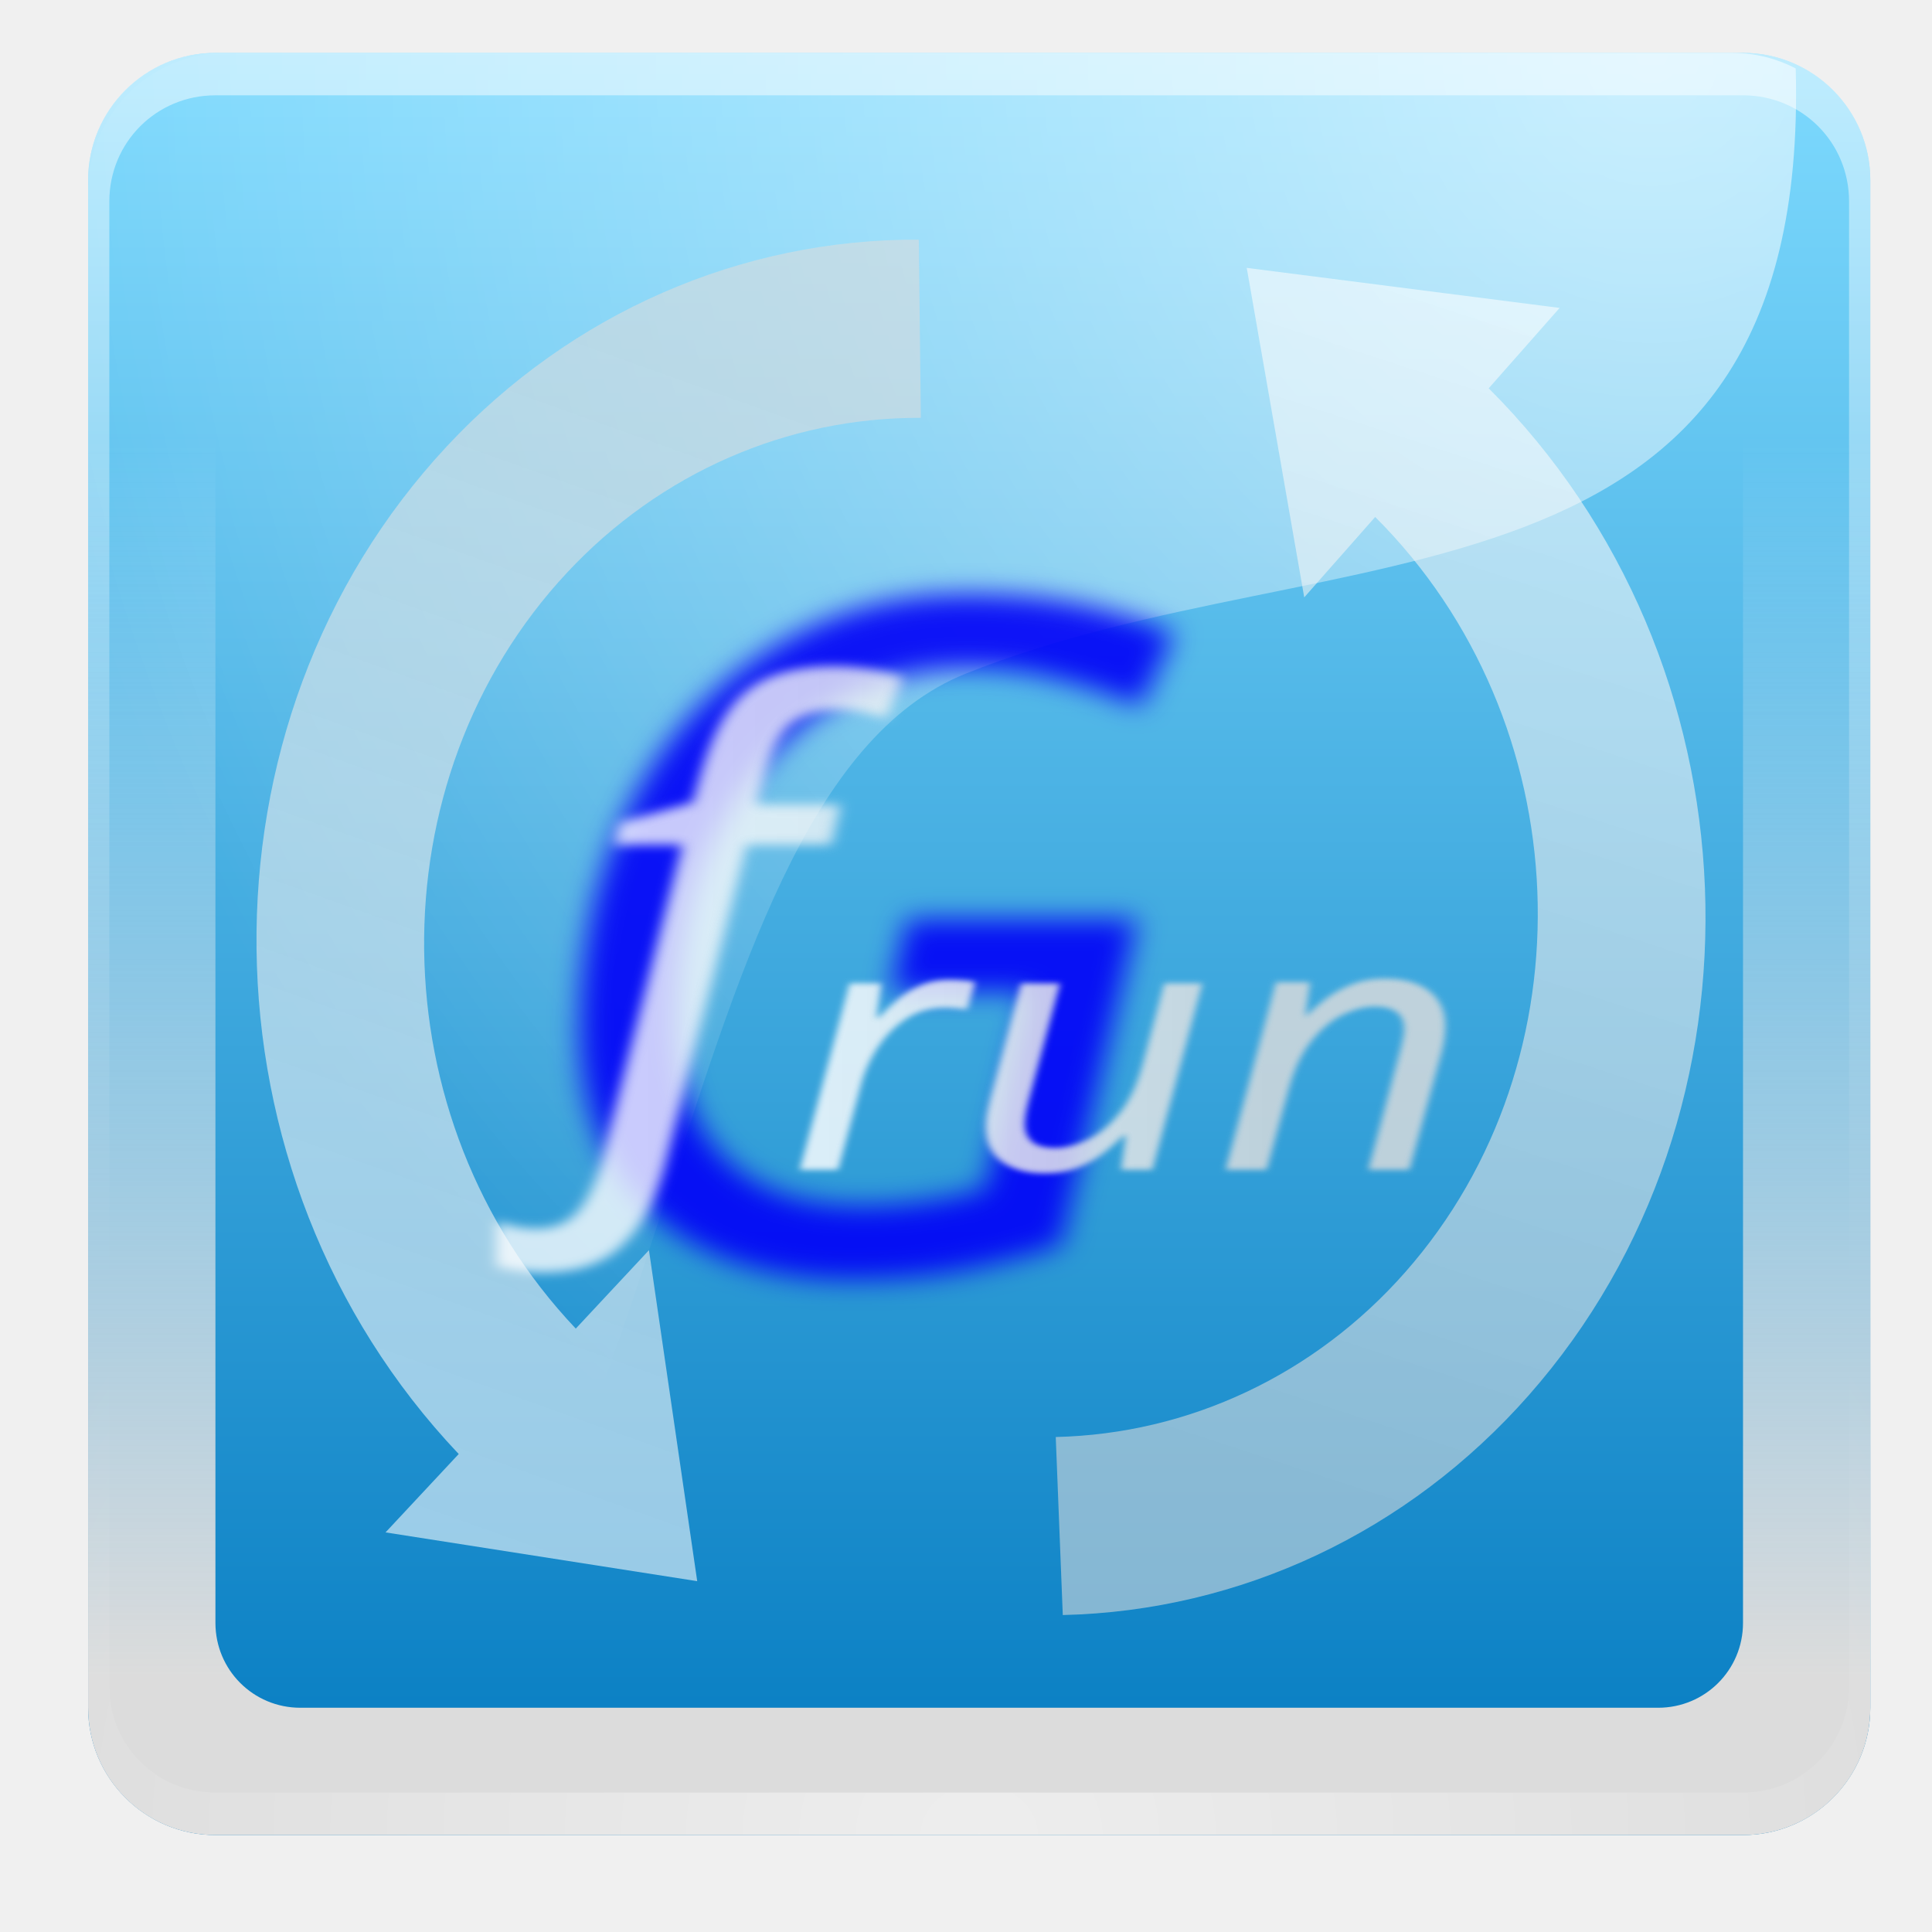
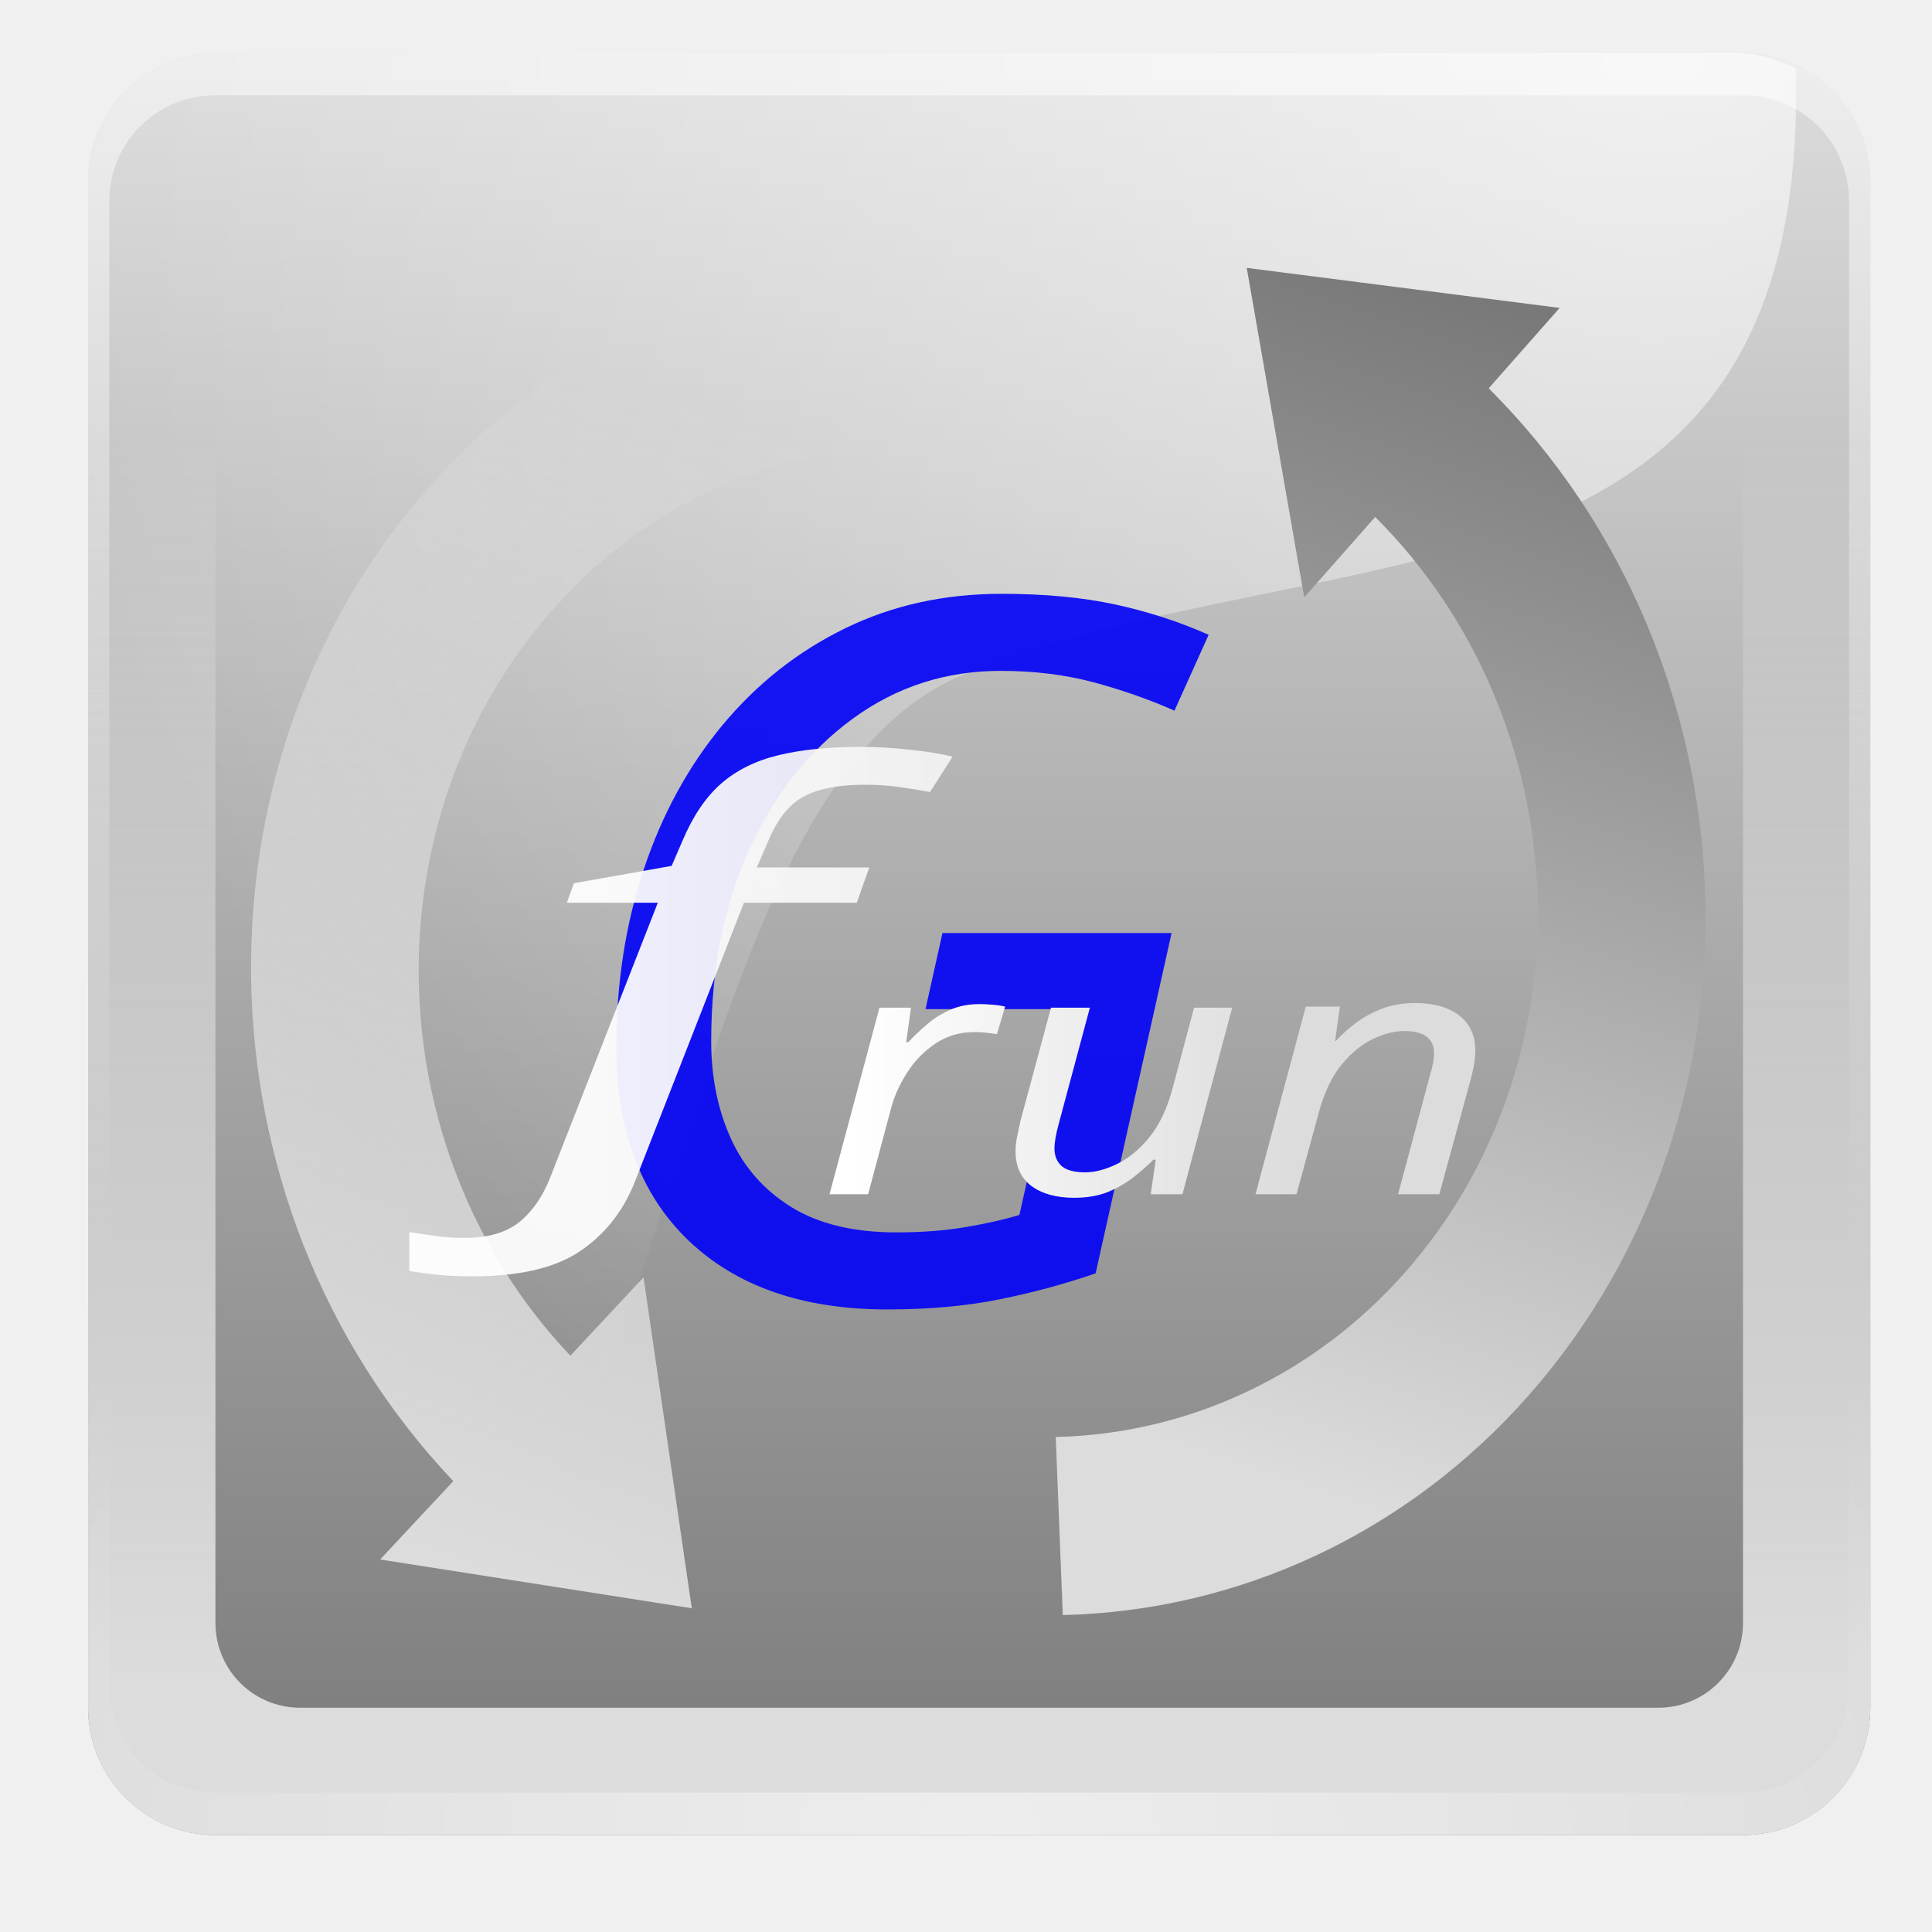
<svg xmlns="http://www.w3.org/2000/svg" xmlns:xlink="http://www.w3.org/1999/xlink" width="128" height="128" id="svg2408" version="1.0">
  <defs id="defs2410">
-     <linearGradient id="linearGradient3656">
-       <stop style="stop-color:#0b70aa;stop-opacity:1;" offset="0" id="stop3658" />
-       <stop style="stop-color:#0b70aa;stop-opacity:0;" offset="1" id="stop3660" />
-     </linearGradient>
    <linearGradient id="ButtonShadow" gradientTransform="scale(1.005865,0.994169)" x1="45.448" y1="92.54" x2="45.448" y2="7.017" gradientUnits="userSpaceOnUse">
      <stop style="stop-color:#000000;stop-opacity:1;" offset="0" id="stop3750" />
      <stop style="stop-color:#000000;stop-opacity:0.588;" offset="1" id="stop3752" />
    </linearGradient>
    <linearGradient id="linearGradient3737">
      <stop style="stop-color:#ffffff;stop-opacity:1;" offset="0" id="stop3739" />
      <stop style="stop-color:#ffffff;stop-opacity:0;" offset="1" id="stop3741" />
    </linearGradient>
-     <linearGradient id="linearGradient3700">
-       <stop style="stop-color:#2276c5;stop-opacity:1;" offset="0" id="stop3702" />
-       <stop style="stop-color:#68baf4;stop-opacity:1;" offset="1" id="stop3704" />
-     </linearGradient>
-     <linearGradient xlink:href="#linearGradient3700" id="linearGradient3706" x1="48" y1="90" x2="48" y2="5.988" gradientUnits="userSpaceOnUse" />
-     <linearGradient xlink:href="#linearGradient3737" id="linearGradient3743" x1="36.357" y1="6" x2="36.357" y2="63.893" gradientUnits="userSpaceOnUse" />
    <filter id="filter3174" color-interpolation-filters="sRGB">
      <feGaussianBlur stdDeviation="1.71" id="feGaussianBlur3176" />
    </filter>
    <linearGradient xlink:href="#linearGradient3737" id="linearGradient3188" gradientUnits="userSpaceOnUse" x1="36.357" y1="6" x2="36.357" y2="63.893" gradientTransform="matrix(1.405628,0,0,1.405628,-2.594983,-36.93057)" />
    <filter id="filter3794" x="-0.192" width="1.384" y="-0.192" height="1.384" color-interpolation-filters="sRGB">
      <feGaussianBlur stdDeviation="5.28" id="feGaussianBlur3796" />
    </filter>
    <linearGradient xlink:href="#linearGradient3737" id="linearGradient3613" x1="48" y1="20.221" x2="48" y2="138.661" gradientUnits="userSpaceOnUse" />
    <radialGradient xlink:href="#linearGradient3737" id="radialGradient3619" cx="48" cy="90.172" fx="48" fy="90.172" r="42" gradientTransform="matrix(1.626751,0,0,1.399876,-13.20891,-36.65348)" gradientUnits="userSpaceOnUse" />
    <clipPath clipPathUnits="userSpaceOnUse" id="clipPath3613">
      <rect ry="6" rx="6" y="6" x="6" height="84" width="84" id="rect3615" style="fill:#ffffff;fill-opacity:1;fill-rule:nonzero;stroke:none" />
    </clipPath>
-     <linearGradient xlink:href="#ButtonColor" id="linearGradient3617" gradientUnits="userSpaceOnUse" x1="48" y1="90" x2="48" y2="5.988" gradientTransform="matrix(1.405628,0,0,1.405628,-2.594983,-36.93057)" />
-     <linearGradient id="ButtonColor" x1="58.65" y1="122" x2="58.65" y2="5.425" gradientUnits="userSpaceOnUse" gradientTransform="matrix(1.017241,0,0,1.017241,-1.103448,-1.103448)">
-       <stop style="stop-color:#037ac0;stop-opacity:1" offset="0" id="stop3189" />
-       <stop style="stop-color:#7edafe;stop-opacity:1" offset="1" id="stop3191" />
-     </linearGradient>
-     <linearGradient y2="5.425" x2="58.65" y1="122" x1="58.65" gradientTransform="matrix(1.017241,0,0,1.017241,-99.38916,-13.56773)" gradientUnits="userSpaceOnUse" id="linearGradient2869" xlink:href="#ButtonColor" />
-     <radialGradient xlink:href="#linearGradient3267" id="radialGradient3275" cx="108.539" cy="7.457" fx="108.539" fy="7.457" r="56.543" gradientTransform="matrix(-1.925038,1.6581164e-8,-1.7549413e-8,-2.037449,317.4817,20.1935)" gradientUnits="userSpaceOnUse" />
+     <linearGradient xlink:href="#linearGradient3282" id="linearGradient3617" gradientUnits="userSpaceOnUse" x1="48" y1="90" x2="48" y2="5.988" gradientTransform="matrix(1.405628,0,0,1.405628,-2.594983,-36.93057)" />
    <linearGradient id="linearGradient3267">
      <stop style="stop-color:#ffffff;stop-opacity:1;" offset="0" id="stop3269" />
      <stop style="stop-color:#ffffff;stop-opacity:0;" offset="1" id="stop3271" />
    </linearGradient>
    <radialGradient r="56.543" fy="7.457" fx="108.539" cy="7.457" cx="108.539" gradientTransform="matrix(-1.926225,1.6591387e-8,-1.7560233e-8,-2.038706,318.5131,-13.29394)" gradientUnits="userSpaceOnUse" id="radialGradient2888" xlink:href="#linearGradient3267" />
-     <linearGradient xlink:href="#linearGradient3282" id="linearGradient3288" x1="49.848" y1="13.928" x2="49.848" y2="123.387" gradientUnits="userSpaceOnUse" gradientTransform="translate(4.75,0)" />
    <linearGradient id="linearGradient3282">
-       <stop style="stop-color:#ffffff;stop-opacity:1;" offset="0" id="stop3284" />
+       <stop style="stop-color:#797979;stop-opacity:1;" offset="0" id="stop3284" />
      <stop style="stop-color:#dcdcdc;stop-opacity:1;" offset="1" id="stop3286" />
    </linearGradient>
-     <linearGradient xlink:href="#linearGradient3305" id="linearGradient3303" x1="64" y1="106.009" x2="64" y2="15.97" gradientUnits="userSpaceOnUse" />
    <linearGradient id="linearGradient3305">
      <stop id="stop3307" offset="0" style="stop-color:#dcdcdc;stop-opacity:1;" />
      <stop id="stop3309" offset="1" style="stop-color:#ffffff;stop-opacity:0;" />
    </linearGradient>
-     <linearGradient gradientTransform="translate(-68.46429,-19.07143)" y2="15.97" x2="64" y1="106.009" x1="64" gradientUnits="userSpaceOnUse" id="linearGradient2926" xlink:href="#linearGradient3305" />
    <linearGradient xlink:href="#linearGradient3305" id="linearGradient3699" x1="76.357" y1="82.5" x2="76.357" y2="24.07" gradientUnits="userSpaceOnUse" gradientTransform="matrix(1.405628,0,0,1.405628,-2.594983,-36.93057)" />
-     <filter id="filter3642" x="-0.152" width="1.303" y="-0.099" height="1.199" color-interpolation-filters="sRGB">
-       <feGaussianBlur stdDeviation="2.896" id="feGaussianBlur3644" />
-     </filter>
-     <linearGradient xlink:href="#ButtonColor" id="linearGradient3648" gradientUnits="userSpaceOnUse" x1="48" y1="90" x2="48" y2="5.988" gradientTransform="translate(0,20)" />
-     <clipPath clipPathUnits="userSpaceOnUse" id="clipPath3650">
-       <rect ry="6" rx="6" y="26" x="6" height="84" width="84" id="rect3652" style="fill:url(#linearGradient3654);fill-opacity:1;fill-rule:nonzero;stroke:none" />
-     </clipPath>
-     <linearGradient xlink:href="#ButtonColor" id="linearGradient3654" gradientUnits="userSpaceOnUse" gradientTransform="translate(0,20)" x1="48" y1="90" x2="48" y2="5.988" />
-     <linearGradient xlink:href="#linearGradient3656" id="linearGradient3662" x1="22.406" y1="36.601" x2="57.689" y2="103.029" gradientUnits="userSpaceOnUse" />
-     <linearGradient y2="90.239" x2="32.251" y1="6.132" x1="32.251" gradientTransform="matrix(1.02381,0,0,1.011905,-1.142857,-98.07143)" gradientUnits="userSpaceOnUse" id="linearGradient3026" xlink:href="#ButtonShadow-0" />
    <linearGradient id="ButtonShadow-0" gradientTransform="matrix(1.005865,0,0,0.994169,100,0)" x1="45.448" y1="92.54" x2="45.448" y2="7.017" gradientUnits="userSpaceOnUse">
      <stop style="stop-color:#000000;stop-opacity:1;" offset="0" id="stop3750-8" />
      <stop style="stop-color:#000000;stop-opacity:0.588;" offset="1" id="stop3752-5" />
    </linearGradient>
    <linearGradient xlink:href="#ButtonShadow-0" id="linearGradient3780" gradientUnits="userSpaceOnUse" gradientTransform="matrix(1.02381,0,0,1.011905,-1.142857,-98.07143)" x1="32.251" y1="6.132" x2="32.251" y2="90.239" />
-     <linearGradient id="linearGradient3027" gradientTransform="matrix(1.005865,0,0,0.994169,100,0)" x1="45.448" y1="92.54" x2="45.448" y2="7.017" gradientUnits="userSpaceOnUse">
-       <stop style="stop-color:#000000;stop-opacity:1;" offset="0" id="stop3029" />
-       <stop style="stop-color:#000000;stop-opacity:0.588;" offset="1" id="stop3031" />
-     </linearGradient>
    <linearGradient xlink:href="#ButtonShadow-0" id="linearGradient3772" gradientUnits="userSpaceOnUse" gradientTransform="matrix(1.02381,0,0,1.011905,-1.142857,-98.07143)" x1="32.251" y1="6.132" x2="32.251" y2="90.239" />
-     <linearGradient id="linearGradient3034" gradientTransform="matrix(1.005865,0,0,0.994169,100,0)" x1="45.448" y1="92.54" x2="45.448" y2="7.017" gradientUnits="userSpaceOnUse">
-       <stop style="stop-color:#000000;stop-opacity:1;" offset="0" id="stop3036" />
-       <stop style="stop-color:#000000;stop-opacity:0.588;" offset="1" id="stop3038" />
-     </linearGradient>
    <linearGradient xlink:href="#ButtonShadow-0" id="linearGradient3725" gradientUnits="userSpaceOnUse" gradientTransform="matrix(1.439095,0,0,1.422362,-4.201415,-100.9214)" x1="32.251" y1="6.132" x2="32.251" y2="90.239" />
-     <linearGradient id="linearGradient3041" gradientTransform="matrix(1.005865,0,0,0.994169,100,0)" x1="45.448" y1="92.54" x2="45.448" y2="7.017" gradientUnits="userSpaceOnUse">
-       <stop style="stop-color:#000000;stop-opacity:1;" offset="0" id="stop3043" />
-       <stop style="stop-color:#000000;stop-opacity:0.588;" offset="1" id="stop3045" />
-     </linearGradient>
    <linearGradient xlink:href="#ButtonShadow-0" id="linearGradient3721" gradientUnits="userSpaceOnUse" gradientTransform="matrix(1.405628,0,0,1.405628,-2.594983,-99.41534)" x1="32.251" y1="6.132" x2="32.251" y2="90.239" />
-     <linearGradient id="linearGradient3048" gradientTransform="matrix(1.005865,0,0,0.994169,100,0)" x1="45.448" y1="92.54" x2="45.448" y2="7.017" gradientUnits="userSpaceOnUse">
-       <stop style="stop-color:#000000;stop-opacity:1;" offset="0" id="stop3050" />
-       <stop style="stop-color:#000000;stop-opacity:0.588;" offset="1" id="stop3052" />
-     </linearGradient>
    <linearGradient y2="90.239" x2="32.251" y1="6.132" x1="32.251" gradientTransform="matrix(1.02381,0,0,1.011905,-1.142857,-98.07143)" gradientUnits="userSpaceOnUse" id="linearGradient3059" xlink:href="#ButtonShadow-0" />
-     <linearGradient xlink:href="#linearGradient3656" id="linearGradient3713" gradientUnits="userSpaceOnUse" x1="22.406" y1="36.601" x2="57.689" y2="103.029" />
-     <linearGradient xlink:href="#linearGradient3656" id="linearGradient3722" gradientUnits="userSpaceOnUse" x1="22.406" y1="36.601" x2="57.689" y2="103.029" />
-     <linearGradient xlink:href="#linearGradient3656" id="linearGradient3726" gradientUnits="userSpaceOnUse" x1="22.406" y1="36.601" x2="57.689" y2="103.029" />
-     <linearGradient xlink:href="#linearGradient3656" id="linearGradient3729" gradientUnits="userSpaceOnUse" x1="22.406" y1="36.601" x2="57.689" y2="103.029" />
-     <linearGradient xlink:href="#linearGradient3656" id="linearGradient3736" gradientUnits="userSpaceOnUse" gradientTransform="translate(0,-20)" x1="22.406" y1="36.601" x2="57.689" y2="103.029" />
-     <linearGradient xlink:href="#linearGradient3892" id="linearGradient3898" x1="80" y1="40" x2="32" y2="64" gradientUnits="userSpaceOnUse" gradientTransform="matrix(0.9184055,-0.7047174,0.7047174,0.9184055,-29.9099,37.74297)" />
-     <linearGradient id="linearGradient3892">
-       <stop style="stop-color:#000000;stop-opacity:1;" offset="0" id="stop3894" />
-       <stop style="stop-color:#000000;stop-opacity:0;" offset="1" id="stop3896" />
-     </linearGradient>
-     <linearGradient xlink:href="#linearGradient3282" id="linearGradient3902" gradientUnits="userSpaceOnUse" x1="80" y1="40" x2="32" y2="64" gradientTransform="matrix(-0.9695245,1.038638,-0.9935588,-1.04825,155.6437,31.55662)" />
+     <linearGradient xlink:href="#linearGradient3305" id="linearGradient3902" gradientUnits="userSpaceOnUse" x1="80" y1="40" x2="32" y2="64" gradientTransform="matrix(-0.9695245,1.038638,-0.9935588,-1.04825,155.2844,33.35303)" />
    <linearGradient y2="64" x2="32" y1="40" x1="80" gradientTransform="matrix(0.9400897,-1.065354,1.022494,1.020045,-25.65667,29.99344)" gradientUnits="userSpaceOnUse" id="linearGradient3104" xlink:href="#linearGradient3282" />
-     <linearGradient xlink:href="#linearGradient3282" id="linearGradient5338" x1="29.461" y1="41.257" x2="58.045" y2="41.257" gradientUnits="userSpaceOnUse" />
-     <linearGradient xlink:href="#linearGradient3282-9" id="linearGradient5338-1" x1="29.461" y1="41.257" x2="58.045" y2="41.257" gradientUnits="userSpaceOnUse" />
-     <linearGradient id="linearGradient3282-9">
-       <stop style="stop-color:#ffffff;stop-opacity:1;" offset="0" id="stop3284-2" />
-       <stop style="stop-color:#dcdcdc;stop-opacity:1;" offset="1" id="stop3286-9" />
-     </linearGradient>
-     <filter color-interpolation-filters="sRGB" id="filter5372-0">
-       <feGaussianBlur stdDeviation="0.557" id="feGaussianBlur5374-1" />
-     </filter>
-     <linearGradient xlink:href="#linearGradient3282-9" id="linearGradient5480" x1="29.461" y1="41.257" x2="58.045" y2="41.257" gradientUnits="userSpaceOnUse" />
-     <linearGradient id="linearGradient5482">
-       <stop style="stop-color:#ffffff;stop-opacity:1;" offset="0" id="stop5484" />
-       <stop style="stop-color:#dcdcdc;stop-opacity:1;" offset="1" id="stop5486" />
-     </linearGradient>
-     <linearGradient y2="41.257" x2="58.045" y1="41.257" x1="29.461" gradientUnits="userSpaceOnUse" id="linearGradient5490" xlink:href="#linearGradient3282-9" />
-     <linearGradient xlink:href="#linearGradient3282-7" id="linearGradient5338-0" x1="29.461" y1="41.257" x2="58.045" y2="41.257" gradientUnits="userSpaceOnUse" />
    <linearGradient id="linearGradient3282-7">
      <stop style="stop-color:#ffffff;stop-opacity:1;" offset="0" id="stop3284-0" />
      <stop style="stop-color:#dcdcdc;stop-opacity:1;" offset="1" id="stop3286-3" />
    </linearGradient>
-     <linearGradient xlink:href="#linearGradient3282-7" id="linearGradient5539" x1="29.461" y1="41.257" x2="58.045" y2="41.257" gradientUnits="userSpaceOnUse" />
-     <linearGradient id="linearGradient5541">
-       <stop style="stop-color:#ffffff;stop-opacity:1;" offset="0" id="stop5543" />
-       <stop style="stop-color:#dcdcdc;stop-opacity:1;" offset="1" id="stop5545" />
-     </linearGradient>
-     <linearGradient y2="41.257" x2="58.045" y1="41.257" x1="29.461" gradientUnits="userSpaceOnUse" id="linearGradient5549" xlink:href="#linearGradient3282-7" />
-     <filter id="filter5666" color-interpolation-filters="sRGB">
-       <feGaussianBlur stdDeviation="0.393" id="feGaussianBlur5668" />
-     </filter>
-     <filter id="filter5702" color-interpolation-filters="sRGB">
-       <feGaussianBlur stdDeviation="0.246" id="feGaussianBlur5704" />
-     </filter>
-     <linearGradient y2="41.257" x2="58.045" y1="41.257" x1="29.461" gradientUnits="userSpaceOnUse" id="linearGradient5549-7" xlink:href="#linearGradient3282-7-1" />
+     <linearGradient y2="41.257" x2="58.045" y1="41.257" x1="29.461" gradientUnits="userSpaceOnUse" id="linearGradient5549" xlink:href="#linearGradient3282-7" gradientTransform="matrix(1.694593,0,0,1.694593,-20.89195,-22.18964)" />
    <linearGradient id="linearGradient3282-7-1">
      <stop style="stop-color:#ffffff;stop-opacity:1;" offset="0" id="stop3284-0-0" />
      <stop style="stop-color:#dcdcdc;stop-opacity:1;" offset="1" id="stop3286-3-9" />
    </linearGradient>
-     <filter color-interpolation-filters="sRGB" id="filter5702-5">
-       <feGaussianBlur stdDeviation="0.246" id="feGaussianBlur5704-9" />
-     </filter>
-     <linearGradient y2="41.257" x2="58.045" y1="41.257" x1="29.461" gradientUnits="userSpaceOnUse" id="linearGradient5722" xlink:href="#linearGradient3282-7-1" />
-     <linearGradient id="linearGradient5724">
-       <stop style="stop-color:#ffffff;stop-opacity:1;" offset="0" id="stop5726" />
-       <stop style="stop-color:#dcdcdc;stop-opacity:1;" offset="1" id="stop5728" />
-     </linearGradient>
-     <linearGradient y2="41.257" x2="58.045" y1="41.257" x1="29.461" gradientUnits="userSpaceOnUse" id="linearGradient5732" xlink:href="#linearGradient3282-7-1" />
+     <linearGradient y2="41.257" x2="58.045" y1="41.257" x1="29.461" gradientUnits="userSpaceOnUse" id="linearGradient5732" xlink:href="#linearGradient3282-7-1" gradientTransform="matrix(0.9208302,0,0,0.9208302,23.22794,8.061585)" />
  </defs>
  <g id="layer2" style="display:none" transform="translate(0,32)">
    <rect style="opacity:0.9;fill:url(#ButtonShadow);fill-opacity:1;fill-rule:nonzero;stroke:none;filter:url(#filter3174)" id="rect3745" width="86" height="85" x="5" y="7" rx="6" ry="6" />
  </g>
  <g id="layer3" style="display:none" transform="translate(0,32)">
    <path style="opacity:0.08;fill:url(#linearGradient3059);fill-opacity:1;fill-rule:nonzero;stroke:none;display:inline" id="path3786" d="m 12,-95.031 c -5.511,0 -10.031,4.52 -10.031,10.031 l 0,71 c 0,5.511 4.52,10.031 10.031,10.031 l 72,0 c 5.511,0 10.031,-4.52 10.031,-10.031 l 0,-71 c 0,-5.511 -4.52,-10.031 -10.031,-10.031 l -72,0 z" transform="matrix(1.405628,0,0,-1.405628,-2.594983,-36.93057)" />
    <path style="opacity:0.1;fill:url(#linearGradient3780);fill-opacity:1;fill-rule:nonzero;stroke:none;display:inline" id="path3778" d="m 12,-94.031 c -4.972,0 -9.031,4.06 -9.031,9.031 l 0,71 c 0,4.972 4.06,9.031 9.031,9.031 l 72,0 c 4.972,0 9.031,-4.06 9.031,-9.031 l 0,-71 c 0,-4.972 -4.06,-9.031 -9.031,-9.031 l -72,0 z" transform="matrix(1.405628,0,0,-1.405628,-2.594983,-36.93057)" />
    <path style="opacity:0.2;fill:url(#linearGradient3772);fill-opacity:1;fill-rule:nonzero;stroke:none;display:inline" id="path3770" d="m 12,-93 c -4.409,0 -8,3.591 -8,8 l 0,71 c 0,4.409 3.591,8 8,8 l 72,0 c 4.409,0 8,-3.591 8,-8 l 0,-71 c 0,-4.409 -3.591,-8 -8,-8 l -72,0 z" transform="matrix(1.405628,0,0,-1.405628,-2.594983,-36.93057)" />
    <rect style="opacity:0.3;fill:url(#linearGradient3725);fill-opacity:1;fill-rule:nonzero;stroke:none;display:inline" id="rect3723" width="120.884" height="119.478" x="4.433" y="-92.387" rx="9.839" ry="9.839" transform="scale(1,-1)" />
    <rect transform="scale(1,-1)" ry="8.434" rx="8.434" y="-90.982" x="5.839" height="118.073" width="118.073" id="rect3716" style="opacity:0.45;fill:url(#linearGradient3721);fill-opacity:1;fill-rule:nonzero;stroke:none;display:inline" />
  </g>
  <g id="layer1" style="display:inline" transform="translate(0,32)">
-     <rect style="fill:url(#linearGradient3617);fill-opacity:1;fill-rule:nonzero;stroke:none" id="rect2419" width="118.073" height="118.073" x="5.839" y="-28.497" rx="8.434" ry="8.434" />
+     <rect style="fill:url(#linearGradient3617);fill-opacity:1.0;fill-rule:nonzero;stroke:none" id="rect2419" width="118.073" height="118.073" x="5.839" y="-28.497" rx="8.434" ry="8.434" />
    <path style="opacity:0.5;fill:url(#linearGradient3188);fill-opacity:1;fill-rule:nonzero;stroke:none" d="m 14.273,-28.497 c -4.672,0 -8.434,3.761 -8.434,8.434 l 0,2.811 0,95.583 0,2.811 c 0,0.47 0.058,0.915 0.132,1.362 0.068,0.415 0.136,0.839 0.264,1.23 0.014,0.043 0.029,0.089 0.044,0.132 0.139,0.405 0.33,0.77 0.527,1.142 0.203,0.384 0.444,0.753 0.703,1.098 0.259,0.345 0.525,0.666 0.835,0.966 0.618,0.602 1.325,1.145 2.108,1.537 0.392,0.196 0.806,0.347 1.23,0.483 -0.36,-0.141 -0.684,-0.332 -1.01,-0.527 -0.01,-0.006 -0.034,0.006 -0.044,0 -0.045,-0.027 -0.088,-0.06 -0.132,-0.088 -0.169,-0.108 -0.325,-0.23 -0.483,-0.351 -0.149,-0.114 -0.3,-0.226 -0.439,-0.351 -0.25,-0.227 -0.488,-0.485 -0.703,-0.747 -0.151,-0.183 -0.307,-0.373 -0.439,-0.571 -0.035,-0.054 -0.054,-0.121 -0.088,-0.176 C 8.252,86.137 8.16,85.994 8.079,85.842 7.937,85.569 7.79,85.258 7.684,84.964 c -0.011,-0.031 -0.033,-0.057 -0.044,-0.088 C 7.595,84.747 7.589,84.613 7.552,84.481 7.509,84.331 7.453,84.195 7.42,84.041 7.318,83.561 7.244,83.06 7.244,82.548 l 0,-2.811 0,-95.583 0,-2.811 c 0,-3.91 3.118,-7.028 7.028,-7.028 l 2.811,0 95.583,0 2.811,0 c 3.91,0 7.028,3.118 7.028,7.028 l 0,2.811 0,95.583 0,2.811 c 0,0.512 -0.073,1.013 -0.176,1.493 -0.062,0.291 -0.124,0.559 -0.22,0.835 -0.011,0.031 -0.033,0.057 -0.044,0.088 -0.088,0.244 -0.195,0.516 -0.307,0.747 -0.058,0.116 -0.111,0.239 -0.176,0.351 -0.077,0.137 -0.178,0.265 -0.264,0.395 -0.132,0.198 -0.288,0.388 -0.439,0.571 -0.201,0.245 -0.426,0.488 -0.659,0.703 -0.016,0.014 -0.028,0.03 -0.044,0.044 -0.195,0.176 -0.401,0.33 -0.615,0.483 -0.144,0.103 -0.287,0.216 -0.439,0.307 -0.01,0.006 -0.034,-0.006 -0.044,0 -0.326,0.195 -0.65,0.386 -1.01,0.527 0.424,-0.136 0.838,-0.287 1.23,-0.483 0.783,-0.392 1.49,-0.936 2.108,-1.537 0.309,-0.301 0.575,-0.621 0.835,-0.966 0.259,-0.345 0.5,-0.714 0.703,-1.098 0.197,-0.373 0.388,-0.738 0.527,-1.142 0.015,-0.043 0.03,-0.088 0.044,-0.132 0.127,-0.391 0.195,-0.814 0.264,-1.23 0.074,-0.447 0.132,-0.891 0.132,-1.362 l 0,-2.811 0,-95.583 0,-2.811 c 0,-4.672 -3.761,-8.434 -8.434,-8.434 l -101.205,0 z" id="rect3728" />
    <path style="fill:url(#linearGradient3699);fill-opacity:1;fill-rule:nonzero;stroke:none" d="m 14.273,-28.497 c -4.672,0 -8.434,3.761 -8.434,8.434 l 0,101.205 c 0,4.672 3.761,8.434 8.434,8.434 l 101.205,0 c 4.672,0 8.434,-3.761 8.434,-8.434 l 0,-101.205 c 0,-4.672 -3.761,-8.434 -8.434,-8.434 l -101.205,0 z m 5.623,8.434 89.96,0 c 3.115,0 5.623,2.508 5.623,5.623 l 0,89.96 c 0,3.115 -2.508,5.623 -5.623,5.623 l -89.96,0 c -3.115,0 -5.623,-2.508 -5.623,-5.623 l 0,-89.96 c 0,-3.115 2.508,-5.623 5.623,-5.623 z" id="rect3668" />
    <path id="path3615" d="m 14.273,89.576 c -4.672,0 -8.434,-3.761 -8.434,-8.434 l 0,-2.811 0,-95.583 0,-2.811 c 0,-0.47 0.058,-0.915 0.132,-1.362 0.068,-0.415 0.136,-0.839 0.264,-1.23 0.014,-0.043 0.029,-0.089 0.044,-0.132 0.139,-0.404 0.33,-0.77 0.527,-1.142 0.203,-0.384 0.444,-0.753 0.703,-1.098 0.259,-0.345 0.525,-0.666 0.835,-0.966 0.618,-0.602 1.325,-1.145 2.108,-1.537 0.392,-0.196 0.806,-0.347 1.23,-0.483 -0.36,0.141 -0.684,0.332 -1.01,0.527 -0.01,0.006 -0.034,-0.006 -0.044,0 -0.045,0.027 -0.088,0.06 -0.132,0.088 -0.169,0.108 -0.325,0.23 -0.483,0.351 -0.149,0.114 -0.3,0.226 -0.439,0.351 -0.25,0.227 -0.488,0.485 -0.703,0.747 -0.151,0.183 -0.307,0.373 -0.439,0.571 -0.035,0.054 -0.054,0.121 -0.088,0.176 -0.091,0.145 -0.183,0.287 -0.264,0.439 -0.142,0.274 -0.289,0.584 -0.395,0.879 -0.011,0.031 -0.033,0.057 -0.044,0.088 -0.045,0.129 -0.05,0.263 -0.088,0.395 -0.043,0.15 -0.099,0.285 -0.132,0.439 -0.102,0.48 -0.176,0.981 -0.176,1.493 l 0,2.811 0,95.583 0,2.811 c 0,3.91 3.118,7.028 7.028,7.028 l 2.811,0 95.583,0 2.811,0 c 3.91,0 7.028,-3.118 7.028,-7.028 l 0,-2.811 0,-95.583 0,-2.811 c 0,-0.512 -0.073,-1.013 -0.176,-1.493 -0.062,-0.291 -0.124,-0.559 -0.22,-0.835 -0.011,-0.031 -0.033,-0.057 -0.044,-0.088 -0.088,-0.244 -0.195,-0.516 -0.307,-0.747 -0.058,-0.116 -0.111,-0.239 -0.176,-0.351 -0.077,-0.137 -0.178,-0.265 -0.264,-0.395 -0.132,-0.198 -0.288,-0.388 -0.439,-0.571 -0.201,-0.245 -0.426,-0.488 -0.659,-0.703 -0.016,-0.014 -0.028,-0.03 -0.044,-0.044 -0.195,-0.176 -0.401,-0.33 -0.615,-0.483 -0.144,-0.103 -0.287,-0.216 -0.439,-0.307 -0.01,-0.006 -0.034,0.006 -0.044,0 -0.326,-0.195 -0.65,-0.386 -1.01,-0.527 0.424,0.136 0.838,0.287 1.23,0.483 0.783,0.392 1.49,0.936 2.108,1.537 0.309,0.301 0.575,0.621 0.835,0.966 0.259,0.345 0.5,0.714 0.703,1.098 0.197,0.373 0.388,0.738 0.527,1.142 0.015,0.043 0.03,0.088 0.044,0.132 0.127,0.391 0.195,0.814 0.264,1.23 0.074,0.447 0.132,0.891 0.132,1.362 l 0,2.811 0,95.583 0,2.811 c 0,4.672 -3.761,8.434 -8.434,8.434 l -101.205,0 z" style="opacity:0.5;fill:url(#radialGradient3619);fill-opacity:1;fill-rule:nonzero;stroke:none" />
    <path style="opacity:0.6;fill:url(#radialGradient2888);fill-opacity:1;stroke:none;display:inline" d="m 15.001,-28.497 c -5.075,0 -9.162,4.087 -9.162,9.162 l 0,99.749 c 0,5.075 4.087,9.162 9.162,9.162 l 3.69,0 C 45.724,75.594 42.97,21.035 64,12.622 c 24.26,-9.705 55.976,-2.8 54.971,-40.087 -1.263,-0.655 -2.695,-1.032 -4.221,-1.032 l -99.749,0 z" id="path2491" />
-     <path style="opacity:0.57;color:#000000;fill:url(#linearGradient3104);fill-opacity:1;fill-rule:nonzero;stroke:none;stroke-width:1.5;marker:none;visibility:visible;display:inline;overflow:visible;enable-background:accumulate" d="m 82.6,-14.252 3.809,21.829 4.7,-5.327 C 104.662,15.771 105.548,38.179 93.087,52.3 87.103,59.081 78.779,63.001 69.946,63.205 L 70.412,75.001 C 82.19,74.729 93.289,69.502 101.267,60.46 117.881,41.632 116.701,11.755 98.63,-6.273 l 4.7,-5.327 -20.731,-2.652 z" id="path3884" />
-     <path id="path3900" d="M 46.192,72.756 42.995,50.829 38.147,56.023 C 24.978,42.128 24.719,19.704 37.57,5.937 43.741,-0.674 52.172,-4.36 61.008,-4.317 L 60.872,-16.121 C 49.091,-16.178 37.85,-11.264 29.622,-2.449 12.487,15.907 12.832,45.806 30.391,64.332 l -4.848,5.193 20.648,3.231 z" style="opacity:0.57;color:#000000;fill:url(#linearGradient3902);fill-opacity:1;fill-rule:nonzero;stroke:none;stroke-width:1.5;marker:none;visibility:visible;display:inline;overflow:visible;enable-background:accumulate" />
-     <text xml:space="preserve" style="font-size:28.079px;font-style:italic;font-variant:normal;font-weight:normal;font-stretch:normal;line-height:125%;letter-spacing:0px;word-spacing:0px;opacity:0.903;fill:#0101f7;fill-opacity:1;stroke:none;filter:url(#filter5666);font-family:Webdings;-inkscape-font-specification:Webdings Italic" x="27.214" y="48.628" id="text3116" transform="matrix(2.367162,0,0,2.203092,-30.76282,-54.97561)">
-       <tspan id="tspan3118" x="27.214" y="48.628" style="font-style:italic;font-variant:normal;font-weight:normal;font-stretch:normal;fill:#0101f7;fill-opacity:1;font-family:Webdings;-inkscape-font-specification:Webdings Italic">G</tspan>
+     <path style="opacity:1;color:#000000;fill:url(#linearGradient3104);fill-opacity:1;fill-rule:nonzero;stroke:none;stroke-width:1.5;marker:none;visibility:visible;display:inline;overflow:visible;enable-background:accumulate" d="m 82.6,-14.252 3.809,21.829 4.7,-5.327 C 104.662,15.771 105.548,38.179 93.087,52.3 87.103,59.081 78.779,63.001 69.946,63.205 L 70.412,75.001 C 82.19,74.729 93.289,69.502 101.267,60.46 117.881,41.632 116.701,11.755 98.63,-6.273 l 4.7,-5.327 -20.731,-2.652 z" id="path3884" />
+     <path id="path3900" d="M 45.832,74.553 42.635,52.626 37.788,57.819 C 24.618,43.925 24.36,21.501 37.211,7.734 43.382,1.123 51.813,-2.563 60.649,-2.52 L 60.513,-14.324 C 48.732,-14.382 37.491,-9.467 29.262,-0.652 12.128,17.704 12.472,47.602 30.032,66.128 l -4.848,5.193 20.648,3.231 z" style="color:#000000;fill:url(#linearGradient3902);fill-opacity:1;fill-rule:nonzero;stroke:none;stroke-width:1.5;marker:none;visibility:visible;display:inline;overflow:visible;enable-background:accumulate" />
+     <text xml:space="preserve" style="font-size:65.431px;font-style:italic;font-variant:normal;font-weight:normal;font-stretch:normal;line-height:125%;letter-spacing:0px;word-spacing:0px;opacity:0.903;fill:#0101f7;fill-opacity:1;stroke:none;font-family:Webdings;-inkscape-font-specification:Webdings Italic" x="35.589" y="54.811" id="text3116" transform="scale(1.013059,0.9871096)">
+       <tspan id="tspan3118" x="35.589" y="54.811" style="font-style:italic;font-variant:normal;font-weight:normal;font-stretch:normal;fill:#0101f7;fill-opacity:1;font-family:Webdings;-inkscape-font-specification:Webdings Italic">G</tspan>
    </text>
-     <text xml:space="preserve" style="font-size:28.079px;font-style:normal;font-weight:normal;line-height:125%;letter-spacing:0px;word-spacing:0px;opacity:0.781;fill:url(#linearGradient5549);fill-opacity:1;stroke:none;display:inline;filter:url(#filter5702);font-family:Sans" x="27.214" y="48.628" id="text3116-0" transform="matrix(1.730194,0,0,1.423543,-8.773723,-26.50518)">
-       <tspan id="tspan3118-5" x="27.214" y="48.628" style="font-style:italic;font-variant:normal;font-weight:normal;font-stretch:normal;fill:url(#linearGradient5549);fill-opacity:1;font-family:Ubuntu Mono;-inkscape-font-specification:Ubuntu Mono Italic">f</tspan>
+     <text xml:space="preserve" style="font-size:47.583px;font-style:normal;font-weight:normal;line-height:125%;letter-spacing:0px;word-spacing:0px;opacity:0.93;fill:url(#linearGradient5549);fill-opacity:1;stroke:none;display:inline;font-family:Sans" x="25.225" y="60.215" id="text3116-0" transform="scale(1.36292,0.7337186)">
+       <tspan id="tspan3118-5" x="25.225" y="60.215" style="font-style:italic;font-variant:normal;font-weight:normal;font-stretch:normal;fill:url(#linearGradient5549);fill-opacity:1;font-family:Ubuntu Mono;-inkscape-font-specification:Ubuntu Mono Italic">f</tspan>
    </text>
-     <text xml:space="preserve" style="font-size:28.079px;font-style:normal;font-weight:normal;line-height:125%;letter-spacing:0px;word-spacing:0px;opacity:0.817;fill:url(#linearGradient5732);fill-opacity:1;stroke:none;display:inline;filter:url(#filter5702-5);font-family:Sans" x="27.214" y="48.628" id="text3116-0-9" transform="matrix(1.032623,0,0,0.8211405,24.07186,5.57207)">
-       <tspan id="tspan3118-5-1" x="27.214" y="48.628" style="font-style:italic;font-variant:normal;font-weight:normal;font-stretch:normal;fill:url(#linearGradient5732);fill-opacity:1;font-family:Ubuntu Mono;-inkscape-font-specification:Ubuntu Mono Italic">run</tspan>
+     <text xml:space="preserve" style="font-size:25.856px;font-style:normal;font-weight:normal;line-height:125%;letter-spacing:0px;word-spacing:0px;fill:url(#linearGradient5732);fill-opacity:1;stroke:none;display:inline;font-family:Sans" x="48.288" y="52.84" id="text3116-0-9" transform="scale(1.121404,0.8917394)">
+       <tspan id="tspan3118-5-1" x="48.288" y="52.84" style="font-style:italic;font-variant:normal;font-weight:normal;font-stretch:normal;fill:url(#linearGradient5732);fill-opacity:1;font-family:Ubuntu Mono;-inkscape-font-specification:Ubuntu Mono Italic">run</tspan>
    </text>
  </g>
  <g id="layer5" style="display:none" transform="translate(0,32)">
    <rect style="opacity:0.1;fill:url(#linearGradient3613);fill-opacity:1;fill-rule:nonzero;stroke:#ffffff;stroke-width:0.5;stroke-linecap:round;stroke-linejoin:miter;stroke-miterlimit:4;stroke-opacity:1;stroke-dasharray:none;stroke-dashoffset:0;filter:url(#filter3794)" id="rect3171" width="66" height="66" x="15" y="15" rx="12" ry="12" clip-path="url(#clipPath3613)" transform="matrix(1.405628,0,0,1.405628,-2.594983,-36.93057)" />
  </g>
</svg>
